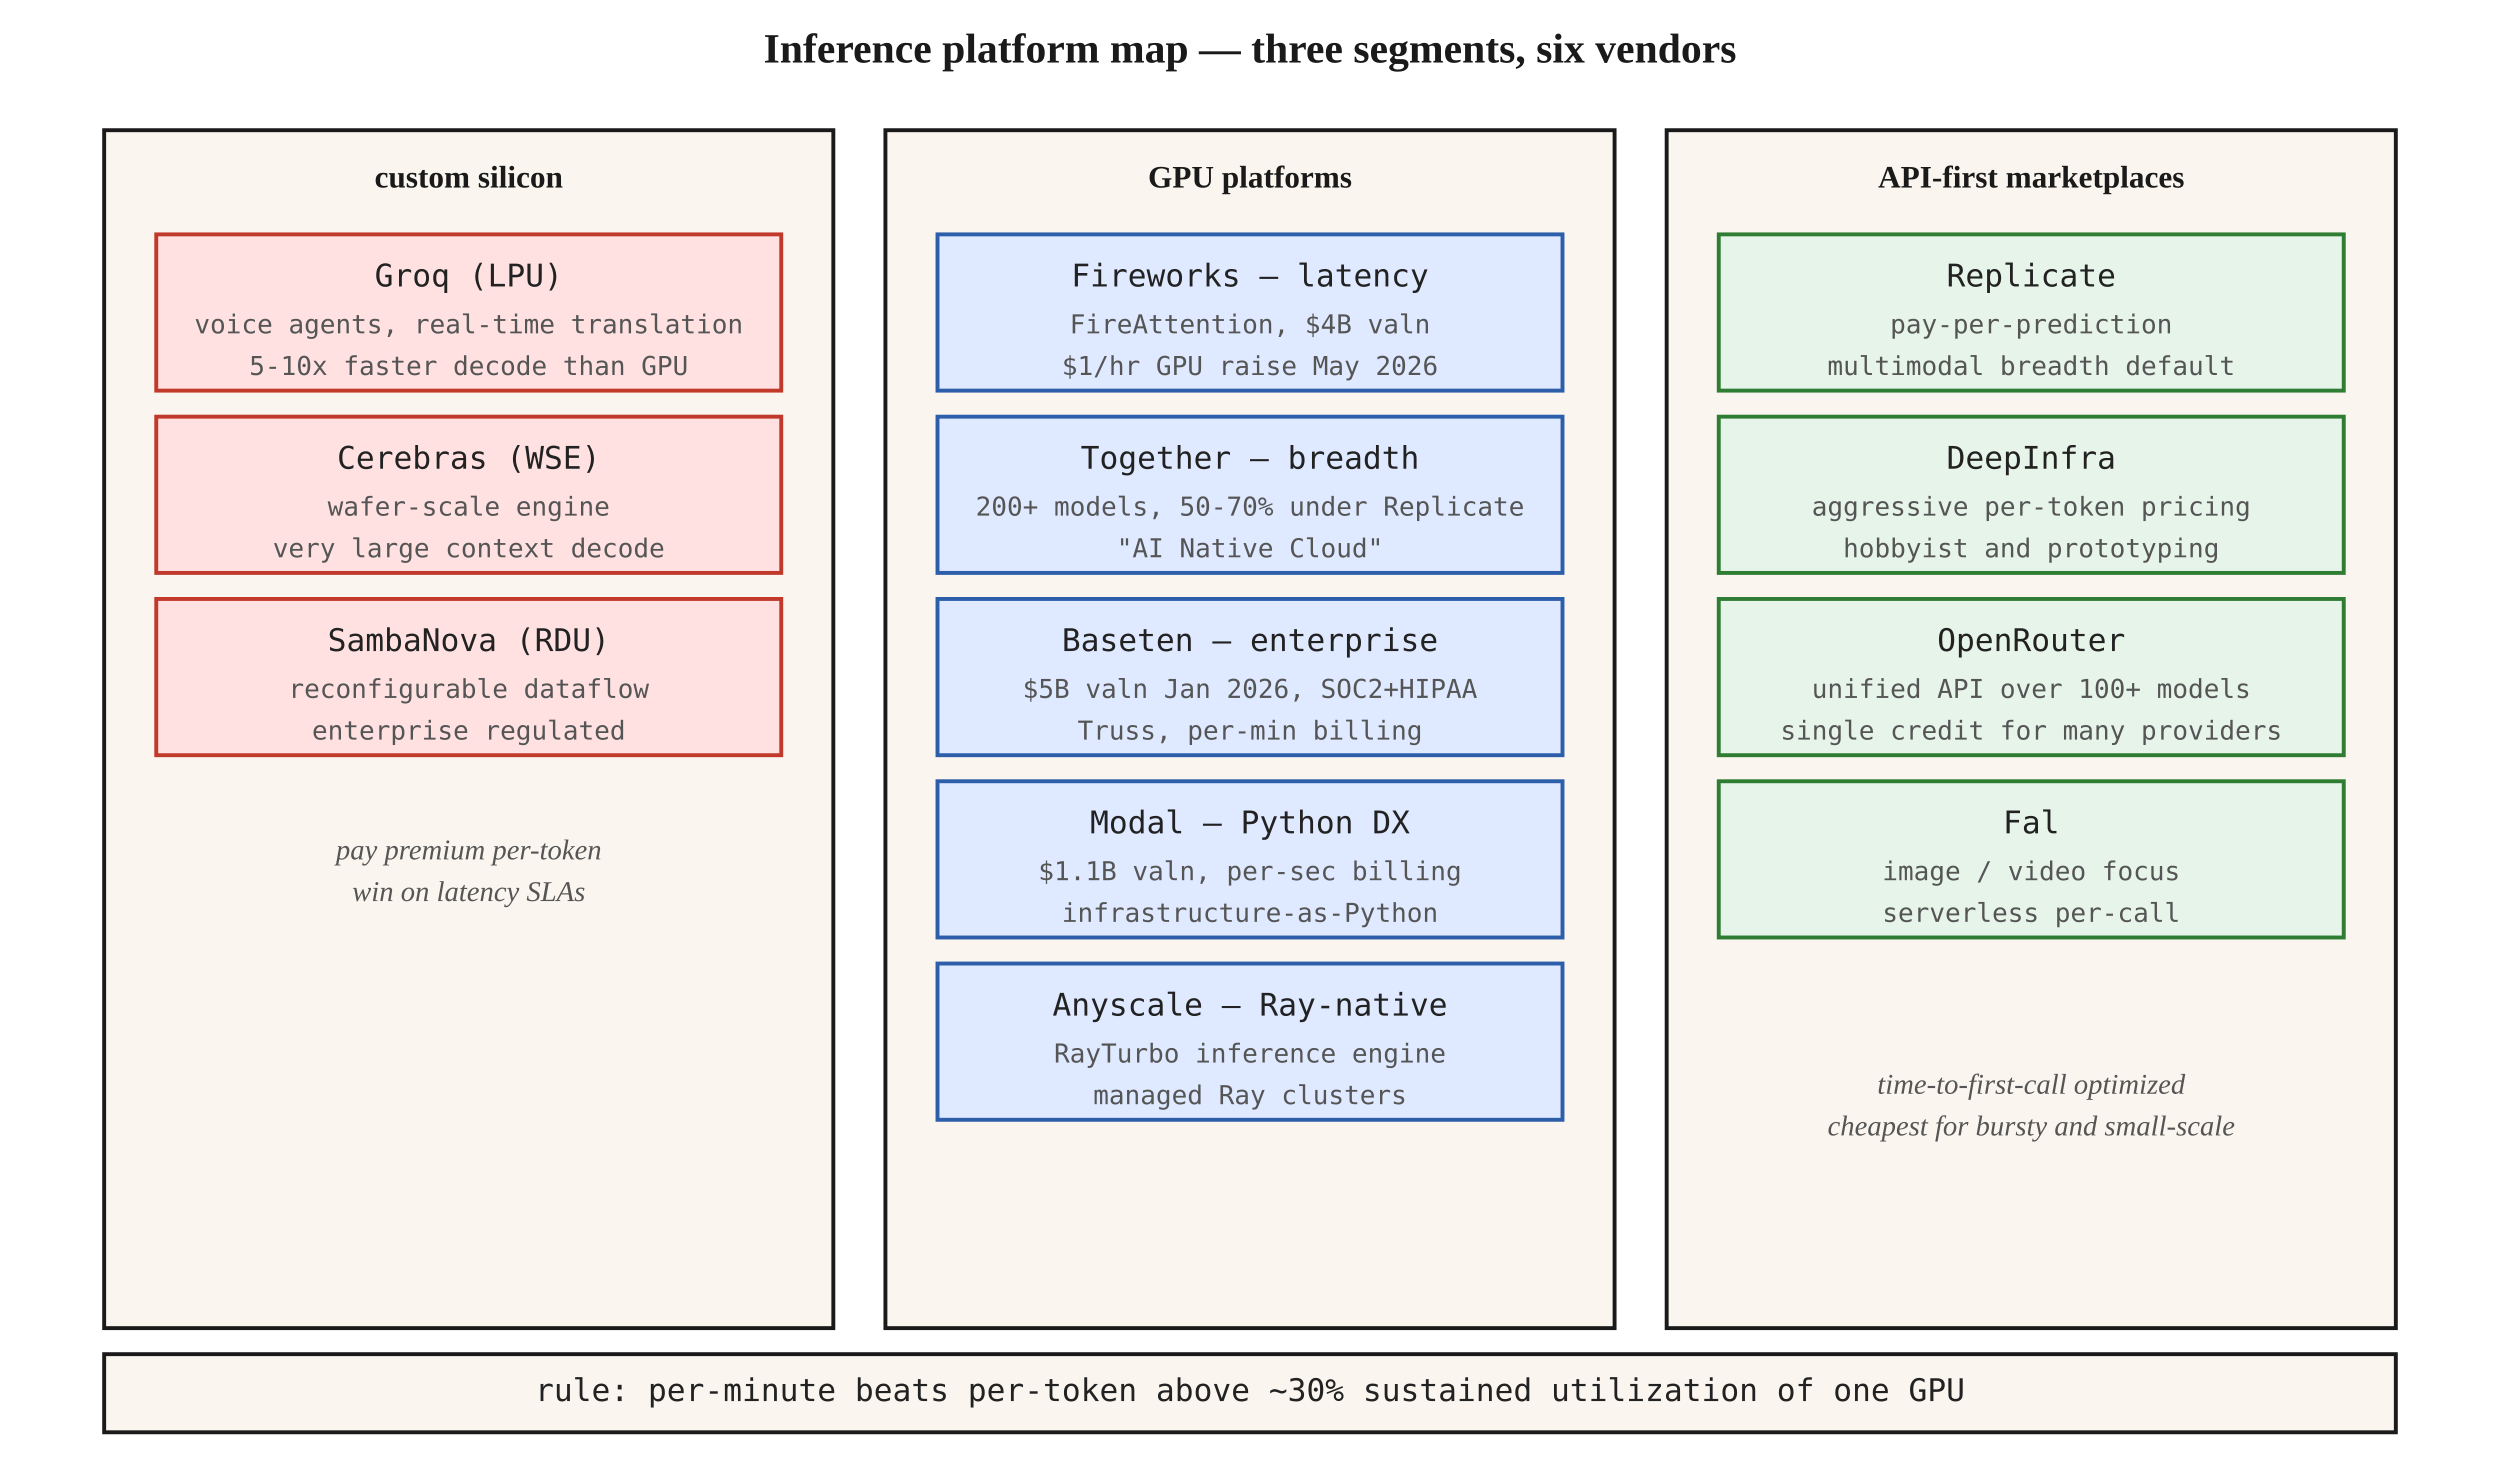
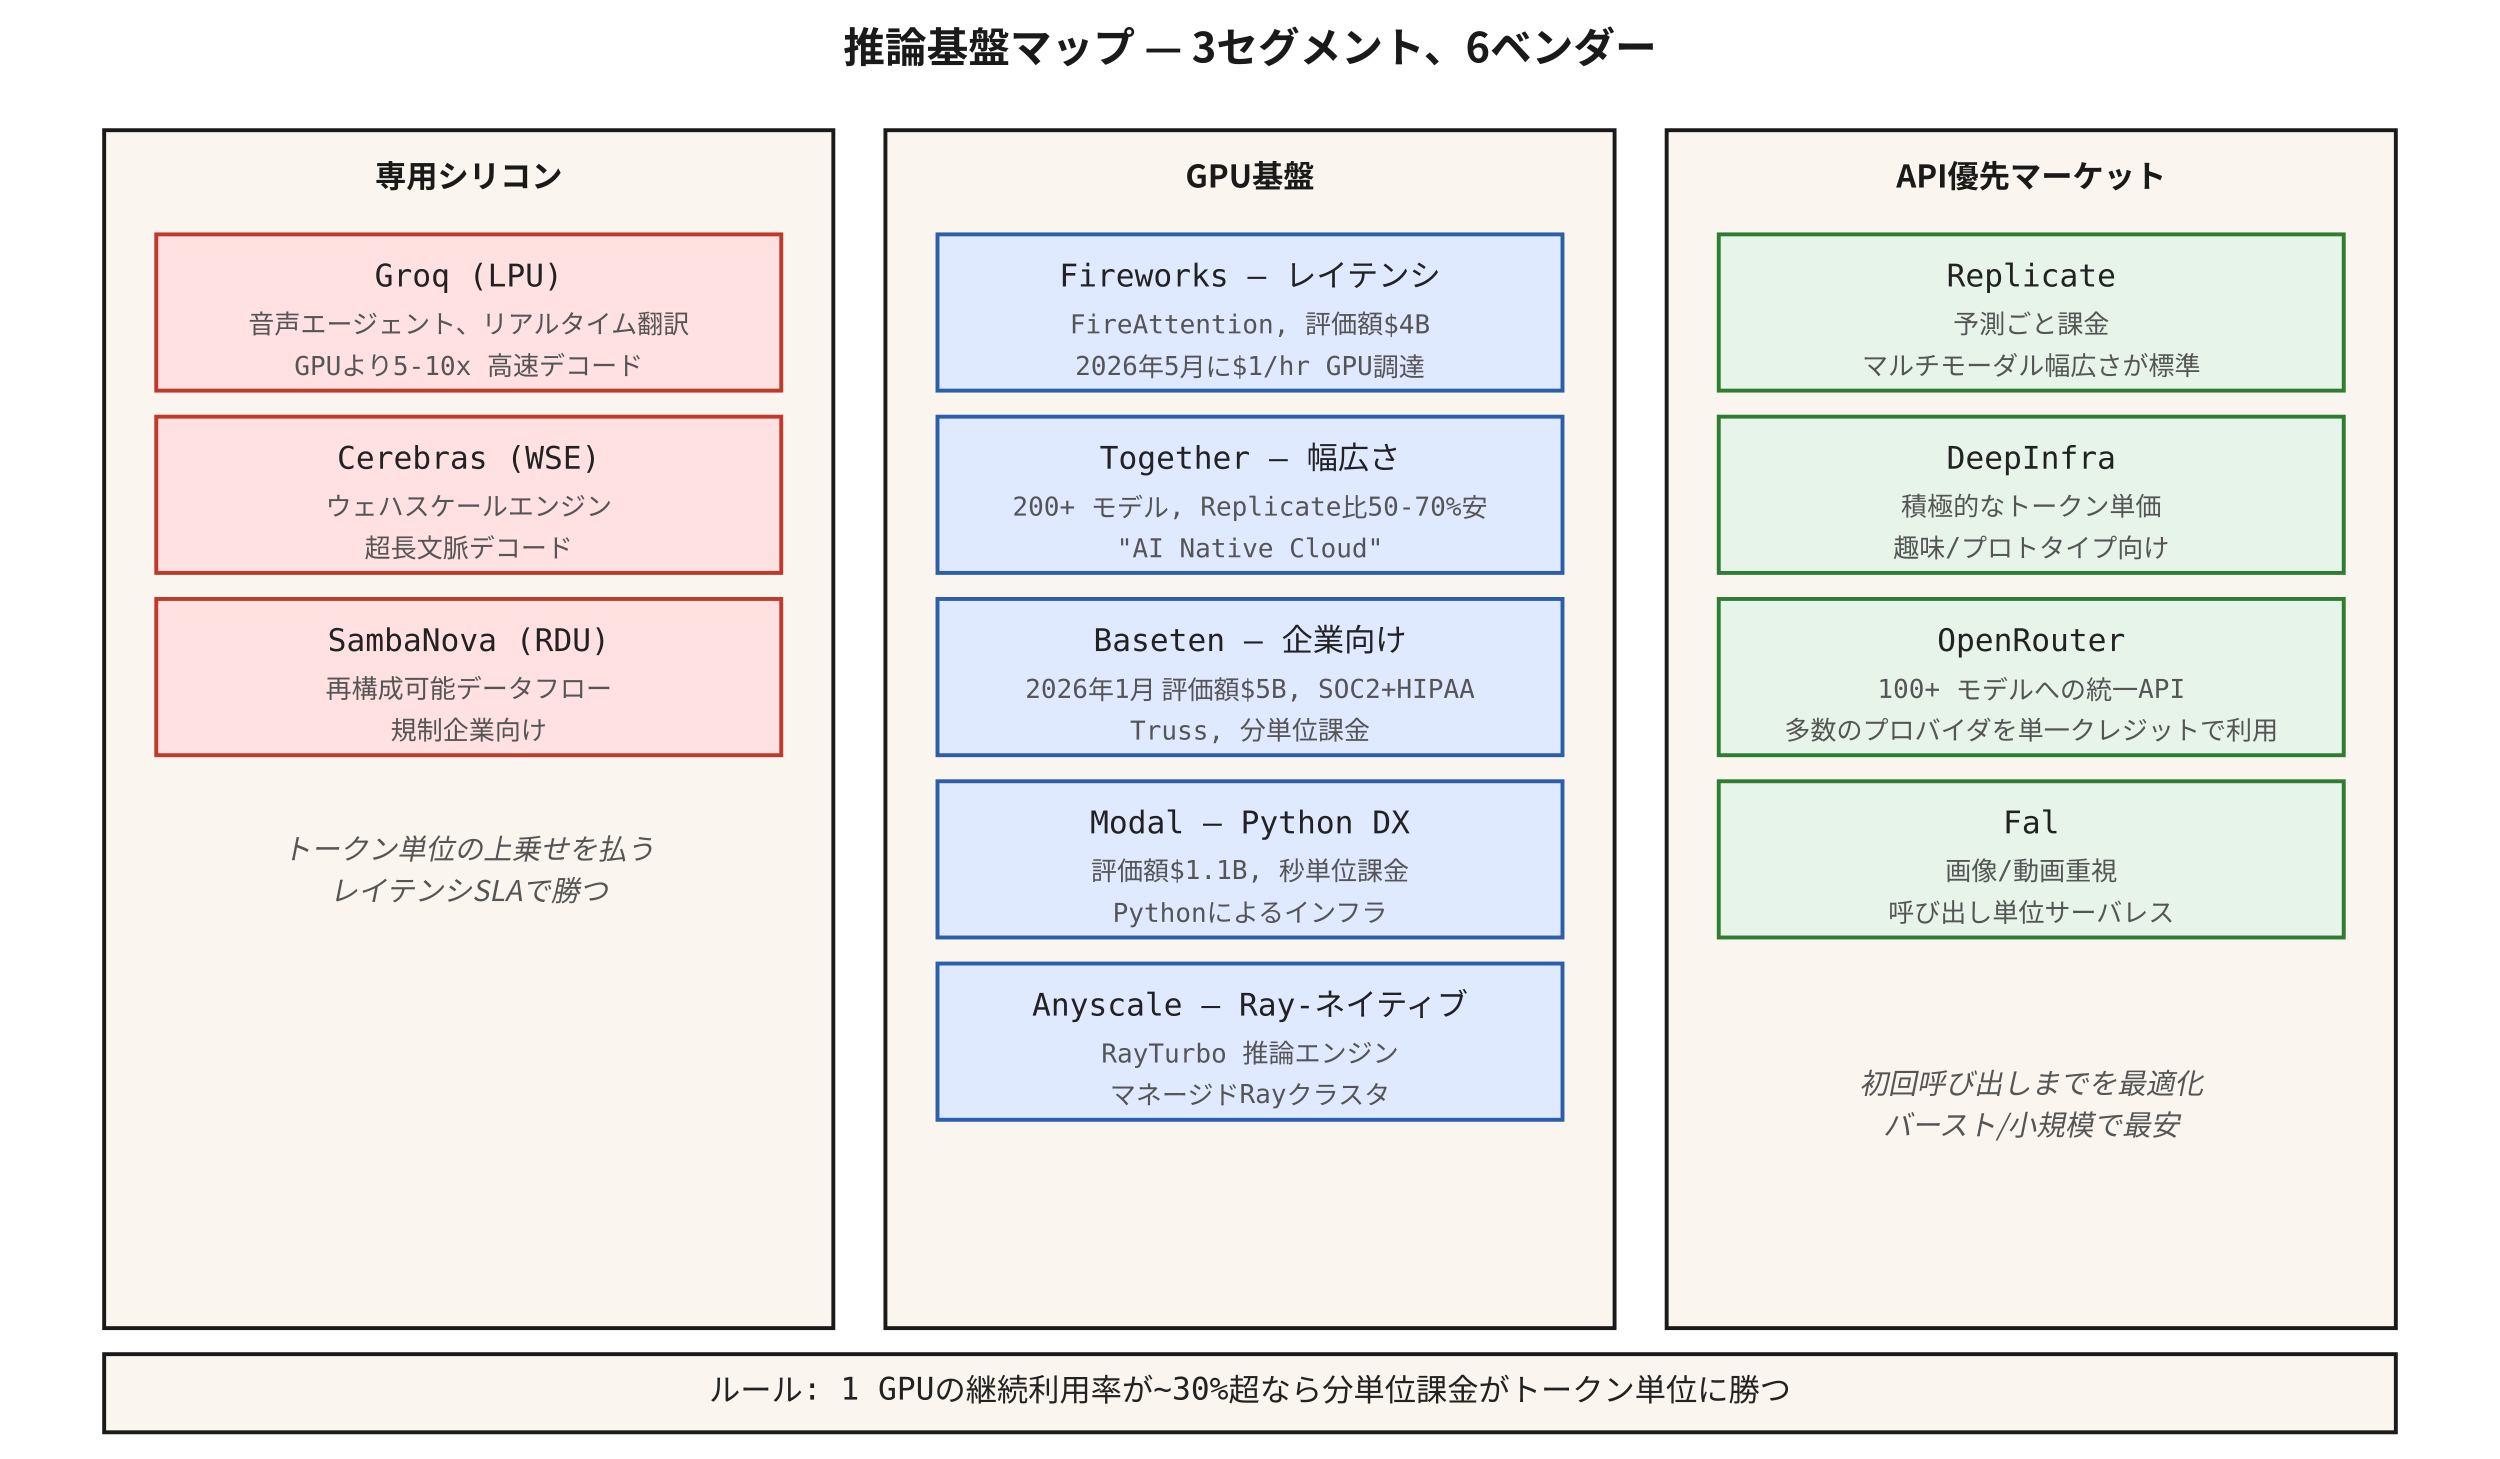
- <svg xmlns="http://www.w3.org/2000/svg" viewBox="0 0 960 560" font-family="Georgia, 'Times New Roman', serif">
+ <svg xmlns="http://www.w3.org/2000/svg" viewBox="0 0 960 560" font-family="'Hiragino Sans', 'Yu Gothic', 'Noto Sans CJK JP', sans-serif">
  <defs>
    <style>
      .box { fill: #faf6ef; stroke: #1a1a1a; stroke-width: 1.5; }
      .silicon { fill: #ffe1e1; stroke: #c0392b; stroke-width: 1.5; }
      .gpu { fill: #dfe9ff; stroke: #2c5ea9; stroke-width: 1.5; }
      .api { fill: #e6f4ea; stroke: #2e7d32; stroke-width: 1.5; }
      .title { font-size: 16px; font-weight: 700; fill: #1a1a1a; }
      .head { font-size: 12px; font-weight: 700; fill: #1a1a1a; }
-       .step { font-size: 12px; font-family: 'Menlo', monospace; fill: #222; }
-       .small { font-size: 10px; font-family: 'Menlo', monospace; fill: #555; }
+       .step { font-size: 12px; font-family: 'Hiragino Sans', 'Yu Gothic', 'Menlo', monospace; fill: #222; }
+       .small { font-size: 10px; font-family: 'Hiragino Sans', 'Yu Gothic', 'Menlo', monospace; fill: #555; }
      .caption { font-size: 11px; fill: #555; font-style: italic; }
    </style>
  </defs>
-   <text x="480" y="24" text-anchor="middle" class="title">Inference platform map — three segments, six vendors</text>
+   <text x="480" y="24" text-anchor="middle" class="title">推論基盤マップ — 3セグメント、6ベンダー</text>
  <rect x="40" y="50" width="280" height="460" class="box" />
-   <text x="180" y="72" text-anchor="middle" class="head">custom silicon</text>
+   <text x="180" y="72" text-anchor="middle" class="head">専用シリコン</text>
  <rect x="60" y="90" width="240" height="60" class="silicon" />
  <text x="180" y="110" text-anchor="middle" class="step">Groq (LPU)</text>
-   <text x="180" y="128" text-anchor="middle" class="small">voice agents, real-time translation</text>
-   <text x="180" y="144" text-anchor="middle" class="small">5-10x faster decode than GPU</text>
+   <text x="180" y="128" text-anchor="middle" class="small">音声エージェント、リアルタイム翻訳</text>
+   <text x="180" y="144" text-anchor="middle" class="small">GPUより5-10x 高速デコード</text>
  <rect x="60" y="160" width="240" height="60" class="silicon" />
  <text x="180" y="180" text-anchor="middle" class="step">Cerebras (WSE)</text>
-   <text x="180" y="198" text-anchor="middle" class="small">wafer-scale engine</text>
-   <text x="180" y="214" text-anchor="middle" class="small">very large context decode</text>
+   <text x="180" y="198" text-anchor="middle" class="small">ウェハスケールエンジン</text>
+   <text x="180" y="214" text-anchor="middle" class="small">超長文脈デコード</text>
  <rect x="60" y="230" width="240" height="60" class="silicon" />
  <text x="180" y="250" text-anchor="middle" class="step">SambaNova (RDU)</text>
-   <text x="180" y="268" text-anchor="middle" class="small">reconfigurable dataflow</text>
-   <text x="180" y="284" text-anchor="middle" class="small">enterprise regulated</text>
-   <text x="180" y="330" text-anchor="middle" class="caption">pay premium per-token</text>
-   <text x="180" y="346" text-anchor="middle" class="caption">win on latency SLAs</text>
+   <text x="180" y="268" text-anchor="middle" class="small">再構成可能データフロー</text>
+   <text x="180" y="284" text-anchor="middle" class="small">規制企業向け</text>
+   <text x="180" y="330" text-anchor="middle" class="caption">トークン単位の上乗せを払う</text>
+   <text x="180" y="346" text-anchor="middle" class="caption">レイテンシSLAで勝つ</text>
  <rect x="340" y="50" width="280" height="460" class="box" />
-   <text x="480" y="72" text-anchor="middle" class="head">GPU platforms</text>
+   <text x="480" y="72" text-anchor="middle" class="head">GPU基盤</text>
  <rect x="360" y="90" width="240" height="60" class="gpu" />
-   <text x="480" y="110" text-anchor="middle" class="step">Fireworks — latency</text>
-   <text x="480" y="128" text-anchor="middle" class="small">FireAttention, $4B valn</text>
-   <text x="480" y="144" text-anchor="middle" class="small">$1/hr GPU raise May 2026</text>
+   <text x="480" y="110" text-anchor="middle" class="step">Fireworks — レイテンシ</text>
+   <text x="480" y="128" text-anchor="middle" class="small">FireAttention, 評価額$4B</text>
+   <text x="480" y="144" text-anchor="middle" class="small">2026年5月に$1/hr GPU調達</text>
  <rect x="360" y="160" width="240" height="60" class="gpu" />
-   <text x="480" y="180" text-anchor="middle" class="step">Together — breadth</text>
-   <text x="480" y="198" text-anchor="middle" class="small">200+ models, 50-70% under Replicate</text>
+   <text x="480" y="180" text-anchor="middle" class="step">Together — 幅広さ</text>
+   <text x="480" y="198" text-anchor="middle" class="small">200+ モデル, Replicate比50-70%安</text>
  <text x="480" y="214" text-anchor="middle" class="small">"AI Native Cloud"</text>
  <rect x="360" y="230" width="240" height="60" class="gpu" />
-   <text x="480" y="250" text-anchor="middle" class="step">Baseten — enterprise</text>
-   <text x="480" y="268" text-anchor="middle" class="small">$5B valn Jan 2026, SOC2+HIPAA</text>
-   <text x="480" y="284" text-anchor="middle" class="small">Truss, per-min billing</text>
+   <text x="480" y="250" text-anchor="middle" class="step">Baseten — 企業向け</text>
+   <text x="480" y="268" text-anchor="middle" class="small">2026年1月 評価額$5B, SOC2+HIPAA</text>
+   <text x="480" y="284" text-anchor="middle" class="small">Truss, 分単位課金</text>
  <rect x="360" y="300" width="240" height="60" class="gpu" />
  <text x="480" y="320" text-anchor="middle" class="step">Modal — Python DX</text>
-   <text x="480" y="338" text-anchor="middle" class="small">$1.1B valn, per-sec billing</text>
-   <text x="480" y="354" text-anchor="middle" class="small">infrastructure-as-Python</text>
+   <text x="480" y="338" text-anchor="middle" class="small">評価額$1.1B, 秒単位課金</text>
+   <text x="480" y="354" text-anchor="middle" class="small">Pythonによるインフラ</text>
  <rect x="360" y="370" width="240" height="60" class="gpu" />
-   <text x="480" y="390" text-anchor="middle" class="step">Anyscale — Ray-native</text>
-   <text x="480" y="408" text-anchor="middle" class="small">RayTurbo inference engine</text>
-   <text x="480" y="424" text-anchor="middle" class="small">managed Ray clusters</text>
+   <text x="480" y="390" text-anchor="middle" class="step">Anyscale — Ray-ネイティブ</text>
+   <text x="480" y="408" text-anchor="middle" class="small">RayTurbo 推論エンジン</text>
+   <text x="480" y="424" text-anchor="middle" class="small">マネージドRayクラスタ</text>
  <rect x="640" y="50" width="280" height="460" class="box" />
-   <text x="780" y="72" text-anchor="middle" class="head">API-first marketplaces</text>
+   <text x="780" y="72" text-anchor="middle" class="head">API優先マーケット</text>
  <rect x="660" y="90" width="240" height="60" class="api" />
  <text x="780" y="110" text-anchor="middle" class="step">Replicate</text>
-   <text x="780" y="128" text-anchor="middle" class="small">pay-per-prediction</text>
-   <text x="780" y="144" text-anchor="middle" class="small">multimodal breadth default</text>
+   <text x="780" y="128" text-anchor="middle" class="small">予測ごと課金</text>
+   <text x="780" y="144" text-anchor="middle" class="small">マルチモーダル幅広さが標準</text>
  <rect x="660" y="160" width="240" height="60" class="api" />
  <text x="780" y="180" text-anchor="middle" class="step">DeepInfra</text>
-   <text x="780" y="198" text-anchor="middle" class="small">aggressive per-token pricing</text>
-   <text x="780" y="214" text-anchor="middle" class="small">hobbyist and prototyping</text>
+   <text x="780" y="198" text-anchor="middle" class="small">積極的なトークン単価</text>
+   <text x="780" y="214" text-anchor="middle" class="small">趣味/プロトタイプ向け</text>
  <rect x="660" y="230" width="240" height="60" class="api" />
  <text x="780" y="250" text-anchor="middle" class="step">OpenRouter</text>
-   <text x="780" y="268" text-anchor="middle" class="small">unified API over 100+ models</text>
-   <text x="780" y="284" text-anchor="middle" class="small">single credit for many providers</text>
+   <text x="780" y="268" text-anchor="middle" class="small">100+ モデルへの統一API</text>
+   <text x="780" y="284" text-anchor="middle" class="small">多数のプロバイダを単一クレジットで利用</text>
  <rect x="660" y="300" width="240" height="60" class="api" />
  <text x="780" y="320" text-anchor="middle" class="step">Fal</text>
-   <text x="780" y="338" text-anchor="middle" class="small">image / video focus</text>
-   <text x="780" y="354" text-anchor="middle" class="small">serverless per-call</text>
-   <text x="780" y="420" text-anchor="middle" class="caption">time-to-first-call optimized</text>
-   <text x="780" y="436" text-anchor="middle" class="caption">cheapest for bursty and small-scale</text>
+   <text x="780" y="338" text-anchor="middle" class="small">画像/動画重視</text>
+   <text x="780" y="354" text-anchor="middle" class="small">呼び出し単位サーバレス</text>
+   <text x="780" y="420" text-anchor="middle" class="caption">初回呼び出しまでを最適化</text>
+   <text x="780" y="436" text-anchor="middle" class="caption">バースト/小規模で最安</text>
  <rect x="40" y="520" width="880" height="30" class="box" />
-   <text x="480" y="538" text-anchor="middle" class="step">rule: per-minute beats per-token above ~30% sustained utilization of one GPU</text>
+   <text x="480" y="538" text-anchor="middle" class="step">ルール: 1 GPUの継続利用率が~30%超なら分単位課金がトークン単位に勝つ</text>
</svg>
